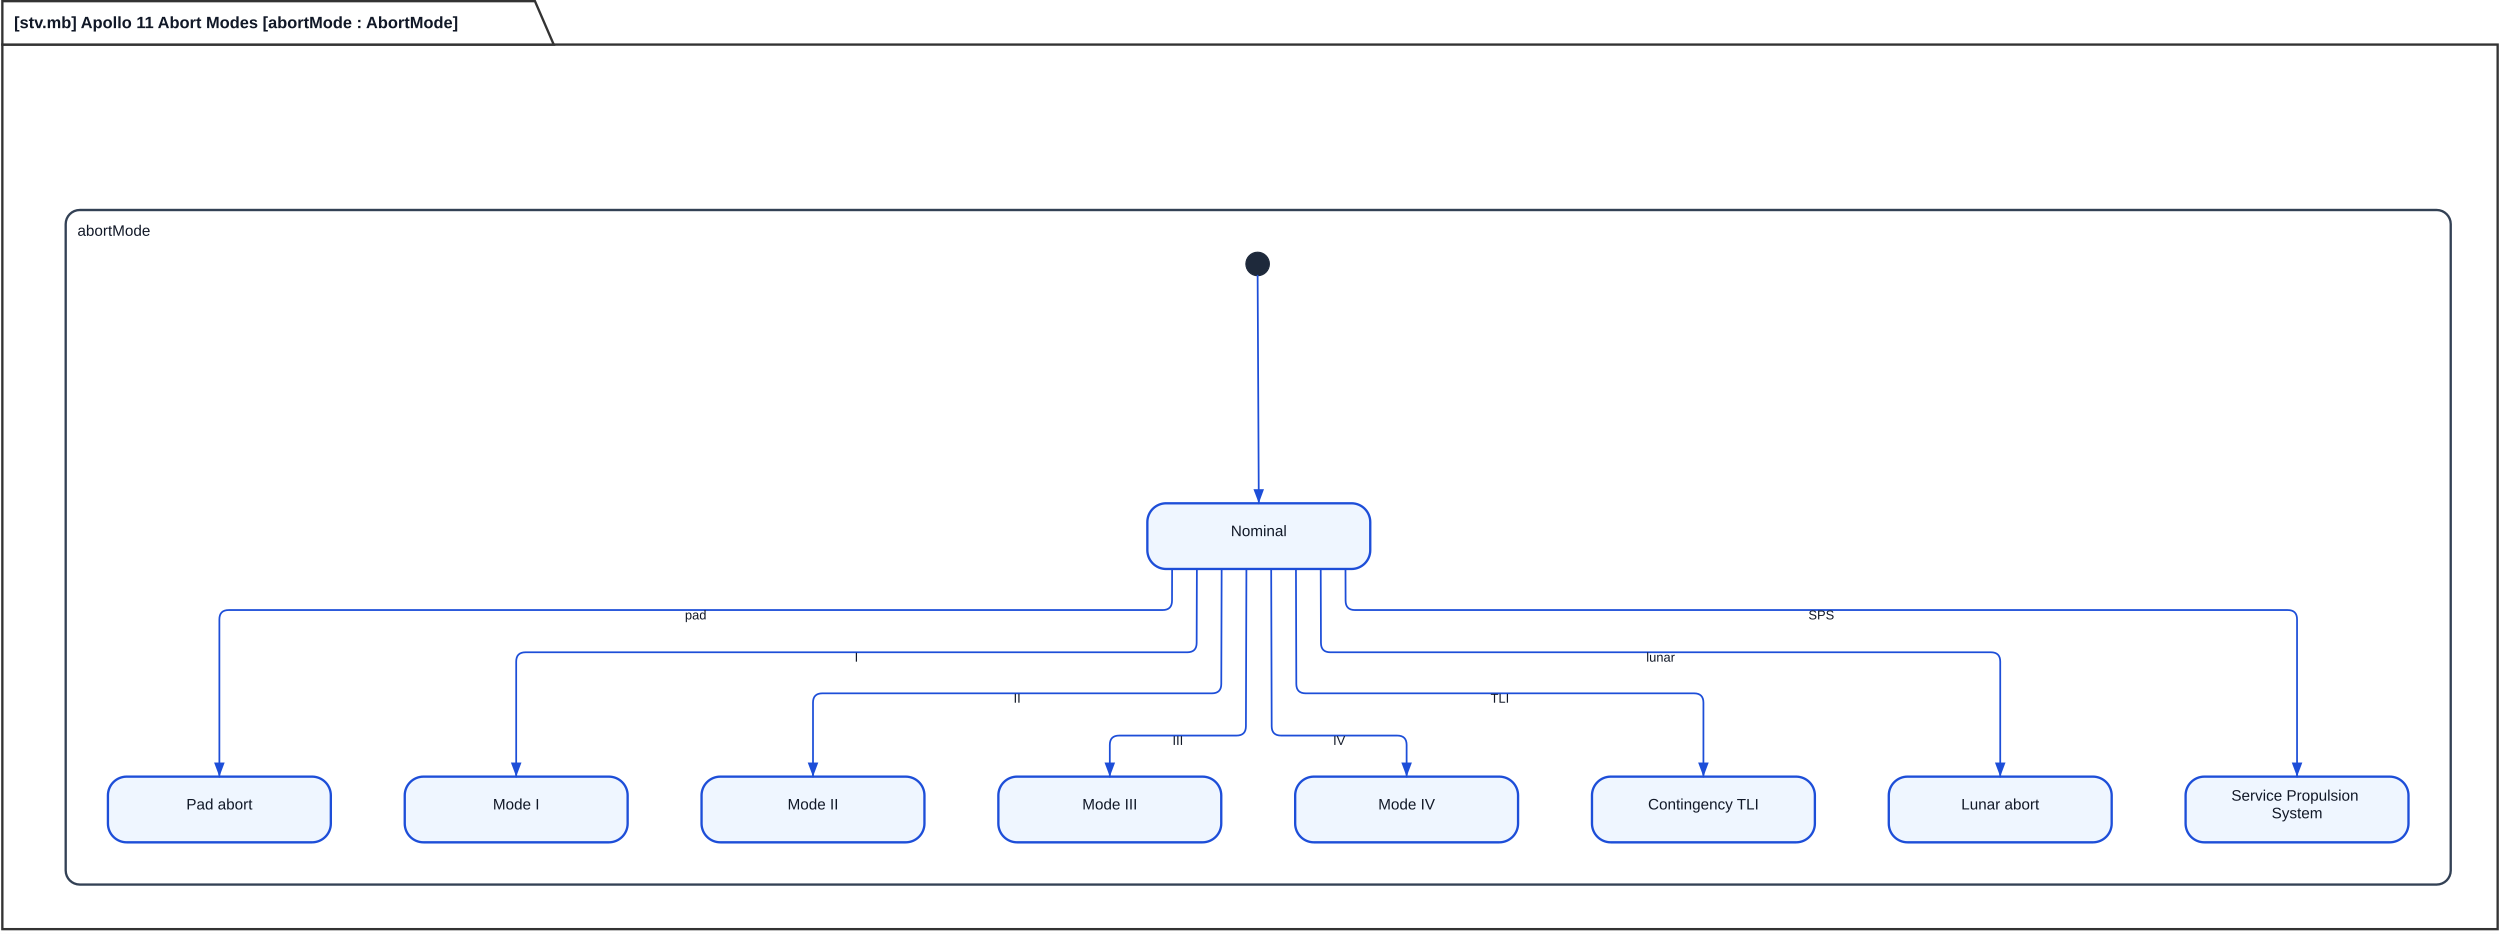
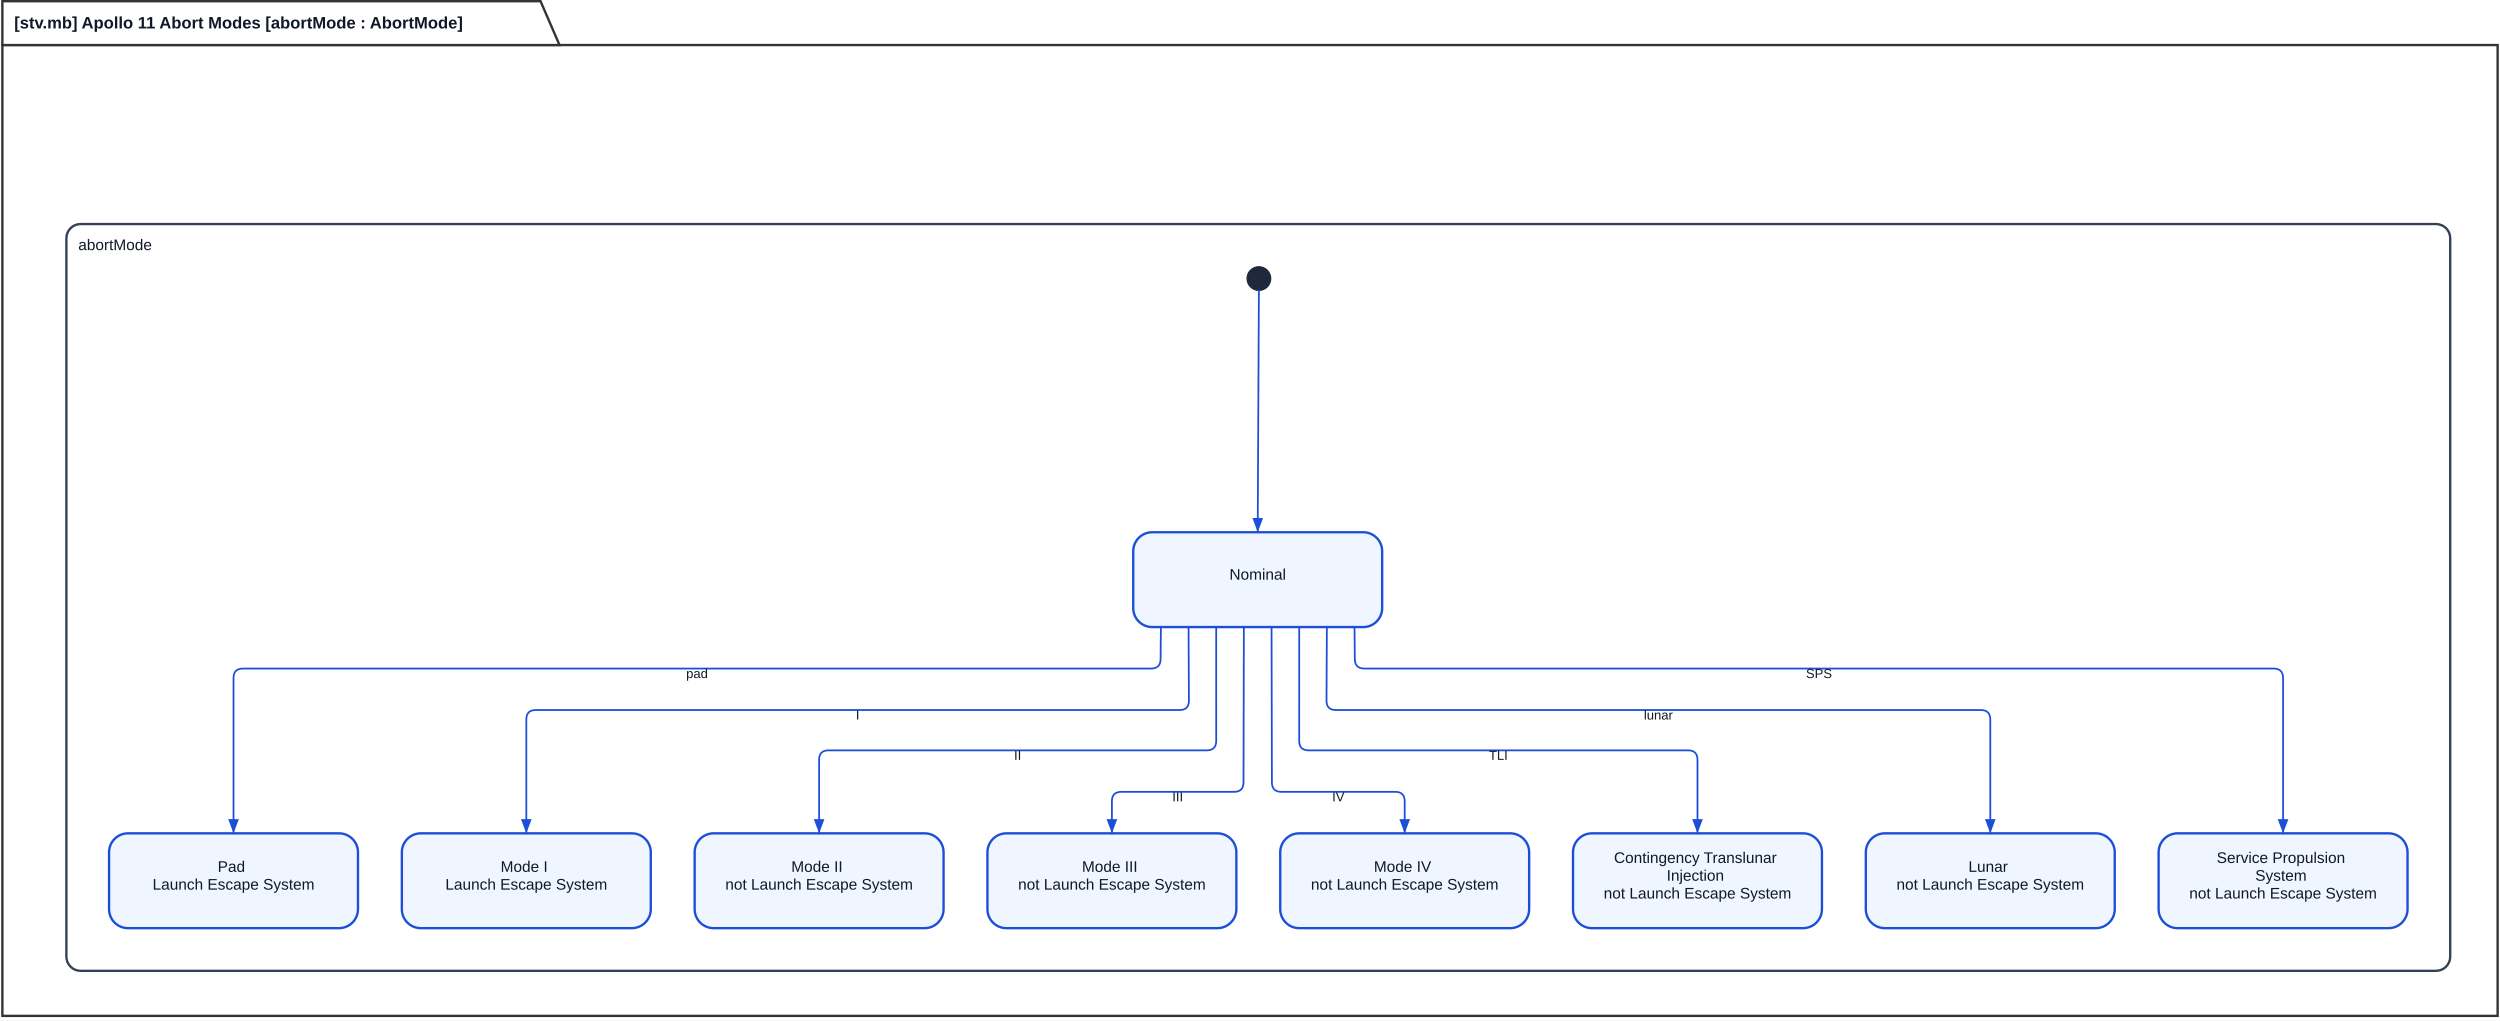
- <svg xmlns="http://www.w3.org/2000/svg" width="2131" height="796" viewBox="0 0 2131 796">
+ <svg xmlns="http://www.w3.org/2000/svg" width="2109" height="861" viewBox="0 0 2109 861">
  <defs>
    <style>text{font-family:Arial,Helvetica,sans-serif;fill:#111827}.label{font-size:13px}.small{font-size:11px}.header{font-size:14px;font-weight:600}</style>
    <marker id="arrow" markerWidth="8" markerHeight="6" refX="8" refY="3" orient="auto">
      <polygon points="0 0,8 3,0 6" fill="#1D4ED8" />
    </marker>
    <marker id="arrow-dark" markerWidth="8" markerHeight="6" refX="8" refY="3" orient="auto">
      <polygon points="0 0,8 3,0 6" fill="#334155" />
    </marker>
    <marker id="composition" markerWidth="12" markerHeight="12" refX="0" refY="6" orient="auto" markerUnits="strokeWidth">
      <polygon points="0 6,6 0,12 6,6 12" fill="#111827" stroke="#111827" />
    </marker>
  </defs>
-   <rect x="0" y="0" width="2131" height="796" fill="#FFFFFF" />
-   <rect x="2" y="38" width="2127" height="754" fill="none" stroke="#333333" stroke-width="2" />
+   <rect x="0" y="0" width="2109" height="861" fill="#FFFFFF" />
+   <rect x="2" y="38" width="2105" height="819" fill="none" stroke="#333333" stroke-width="2" />
  <path d="M 2 1 H 456 L 472 38 H 2 Z" fill="#FFFFFF" stroke="#333333" stroke-width="2" />
  <text class="header" x="12" y="24">[stv.mb] Apollo 11 Abort Modes [abortMode : AbortMode]</text>
-   <rect x="2" y="38" width="2127" height="756" fill="none" stroke="#333333" stroke-width="0" />
+   <rect x="2" y="38" width="2105" height="821" fill="none" stroke="#333333" stroke-width="0" />
  <g transform="translate(2,40)">
-     <rect id="boundary" x="54" y="139" width="2033" height="575" rx="12" fill="#FFFFFF" stroke="#334155" stroke-width="2" />
-     <text class="label" x="64" y="161">abortMode</text>
-     <circle id="initial" cx="1070" cy="185" r="10" fill="#1E293B" stroke="#1E293B" stroke-width="1" />
-     <rect id="nominal" x="976" y="389" width="190" height="56" rx="16" fill="#EFF6FF" stroke="#1D4ED8" stroke-width="2" />
-     <text class="label" text-anchor="middle" x="1071" y="417">Nominal</text>
-     <rect id="pad" x="90" y="622" width="190" height="56" rx="16" fill="#EFF6FF" stroke="#1D4ED8" stroke-width="2" />
-     <text class="label" text-anchor="middle" x="185" y="650">Pad abort</text>
-     <rect id="I" x="343" y="622" width="190" height="56" rx="16" fill="#EFF6FF" stroke="#1D4ED8" stroke-width="2" />
-     <text class="label" text-anchor="middle" x="438" y="650">Mode I</text>
-     <rect id="II" x="596" y="622" width="190" height="56" rx="16" fill="#EFF6FF" stroke="#1D4ED8" stroke-width="2" />
-     <text class="label" text-anchor="middle" x="691" y="650">Mode II</text>
-     <rect id="III" x="849" y="622" width="190" height="56" rx="16" fill="#EFF6FF" stroke="#1D4ED8" stroke-width="2" />
-     <text class="label" text-anchor="middle" x="944" y="650">Mode III</text>
-     <rect id="IV" x="1102" y="622" width="190" height="56" rx="16" fill="#EFF6FF" stroke="#1D4ED8" stroke-width="2" />
-     <text class="label" text-anchor="middle" x="1197" y="650">Mode IV</text>
-     <rect id="contingencyTLI" x="1355" y="622" width="190" height="56" rx="16" fill="#EFF6FF" stroke="#1D4ED8" stroke-width="2" />
-     <text class="label" text-anchor="middle" x="1450" y="650">Contingency TLI</text>
-     <rect id="lunar" x="1608" y="622" width="190" height="56" rx="16" fill="#EFF6FF" stroke="#1D4ED8" stroke-width="2" />
-     <text class="label" text-anchor="middle" x="1703" y="650">Lunar abort</text>
-     <rect id="SPS" x="1861" y="622" width="190" height="56" rx="16" fill="#EFF6FF" stroke="#1D4ED8" stroke-width="2" />
+     <rect id="boundary" x="54" y="149" width="2011" height="630" rx="12" fill="#FFFFFF" stroke="#334155" stroke-width="2" />
+     <text class="label" x="64" y="171">abortMode</text>
+     <circle id="initial" cx="1060" cy="195" r="10" fill="#1E293B" stroke="#1E293B" stroke-width="1" />
+     <rect id="nominal" x="954" y="409" width="210" height="80" rx="16" fill="#EFF6FF" stroke="#1D4ED8" stroke-width="2" />
+     <text class="label" text-anchor="middle" x="1059" y="449">Nominal</text>
+     <rect id="pad" x="90" y="663" width="210" height="80" rx="16" fill="#EFF6FF" stroke="#1D4ED8" stroke-width="2" />
    <text class="label" text-anchor="middle">
-       <tspan x="1956" y="642.5">Service Propulsion</tspan>
-       <tspan x="1956" dy="15">System</tspan>
+       <tspan x="195" y="695.5">Pad</tspan>
+       <tspan x="195" dy="15">Launch Escape System</tspan>
    </text>
-     <path d="M 1070,195 L 1071,389" fill="none" stroke="#1D4ED8" stroke-width="1.5" stroke-linejoin="round" stroke-linecap="round" marker-end="url(#arrow)" />
-     <path d="M 997.109,445 L 997.025,472 Q 997,480 989,480 L 193,480 Q 185,480 185,488 L 185,622" fill="none" stroke="#1D4ED8" stroke-width="1.5" stroke-linejoin="round" stroke-linecap="round" marker-end="url(#arrow)" />
-     <path d="M 1018.22,445 L 1018.02,508 Q 1018,516 1010,516 L 446,516 Q 438,516 438,524 L 438,622" fill="none" stroke="#1D4ED8" stroke-width="1.5" stroke-linejoin="round" stroke-linecap="round" marker-end="url(#arrow)" />
-     <path d="M 1039.33,445 L 1039.02,543 Q 1039,551 1031,551 L 699,551 Q 691,551 691,559 L 691,622" fill="none" stroke="#1D4ED8" stroke-width="1.5" stroke-linejoin="round" stroke-linecap="round" marker-end="url(#arrow)" />
-     <path d="M 1060.44,445 L 1060.02,579 Q 1060,587 1052,587 L 952,587 Q 944,587 944,595 L 944,622" fill="none" stroke="#1D4ED8" stroke-width="1.5" stroke-linejoin="round" stroke-linecap="round" marker-end="url(#arrow)" />
-     <path d="M 1081.56,445 L 1081.98,579 Q 1082,587 1090,587 L 1189,587 Q 1197,587 1197,595 L 1197,622" fill="none" stroke="#1D4ED8" stroke-width="1.5" stroke-linejoin="round" stroke-linecap="round" marker-end="url(#arrow)" />
-     <path d="M 1102.67,445 L 1102.98,543 Q 1103,551 1111,551 L 1442,551 Q 1450,551 1450,559 L 1450,622" fill="none" stroke="#1D4ED8" stroke-width="1.5" stroke-linejoin="round" stroke-linecap="round" marker-end="url(#arrow)" />
-     <path d="M 1123.78,445 L 1123.98,508 Q 1124,516 1132,516 L 1695,516 Q 1703,516 1703,524 L 1703,622" fill="none" stroke="#1D4ED8" stroke-width="1.5" stroke-linejoin="round" stroke-linecap="round" marker-end="url(#arrow)" />
-     <path d="M 1144.89,445 L 1144.98,472 Q 1145,480 1153,480 L 1948,480 Q 1956,480 1956,488 L 1956,622" fill="none" stroke="#1D4ED8" stroke-width="1.5" stroke-linejoin="round" stroke-linecap="round" marker-end="url(#arrow)" />
-     <text class="small" text-anchor="middle" x="591" y="488">pad</text>
-     <text class="small" text-anchor="middle" x="728" y="524">I</text>
-     <text class="small" text-anchor="middle" x="865" y="559">II</text>
-     <text class="small" text-anchor="middle" x="1002" y="595">III</text>
-     <text class="small" text-anchor="middle" x="1139.5" y="595">IV</text>
-     <text class="small" text-anchor="middle" x="1276.5" y="559">TLI</text>
-     <text class="small" text-anchor="middle" x="1413.5" y="524">lunar</text>
-     <text class="small" text-anchor="middle" x="1550.5" y="488">SPS</text>
+     <rect id="I" x="337" y="663" width="210" height="80" rx="16" fill="#EFF6FF" stroke="#1D4ED8" stroke-width="2" />
+     <text class="label" text-anchor="middle">
+       <tspan x="442" y="695.5">Mode I</tspan>
+       <tspan x="442" dy="15">Launch Escape System</tspan>
+     </text>
+     <rect id="II" x="584" y="663" width="210" height="80" rx="16" fill="#EFF6FF" stroke="#1D4ED8" stroke-width="2" />
+     <text class="label" text-anchor="middle">
+       <tspan x="689" y="695.5">Mode II</tspan>
+       <tspan x="689" dy="15">not Launch Escape System</tspan>
+     </text>
+     <rect id="III" x="831" y="663" width="210" height="80" rx="16" fill="#EFF6FF" stroke="#1D4ED8" stroke-width="2" />
+     <text class="label" text-anchor="middle">
+       <tspan x="936" y="695.5">Mode III</tspan>
+       <tspan x="936" dy="15">not Launch Escape System</tspan>
+     </text>
+     <rect id="IV" x="1078" y="663" width="210" height="80" rx="16" fill="#EFF6FF" stroke="#1D4ED8" stroke-width="2" />
+     <text class="label" text-anchor="middle">
+       <tspan x="1183" y="695.5">Mode IV</tspan>
+       <tspan x="1183" dy="15">not Launch Escape System</tspan>
+     </text>
+     <rect id="contingencyTLI" x="1325" y="663" width="210" height="80" rx="16" fill="#EFF6FF" stroke="#1D4ED8" stroke-width="2" />
+     <text class="label" text-anchor="middle">
+       <tspan x="1430" y="688">Contingency Translunar</tspan>
+       <tspan x="1430" dy="15">Injection</tspan>
+       <tspan x="1430" dy="15">not Launch Escape System</tspan>
+     </text>
+     <rect id="lunar" x="1572" y="663" width="210" height="80" rx="16" fill="#EFF6FF" stroke="#1D4ED8" stroke-width="2" />
+     <text class="label" text-anchor="middle">
+       <tspan x="1677" y="695.5">Lunar</tspan>
+       <tspan x="1677" dy="15">not Launch Escape System</tspan>
+     </text>
+     <rect id="SPS" x="1819" y="663" width="210" height="80" rx="16" fill="#EFF6FF" stroke="#1D4ED8" stroke-width="2" />
+     <text class="label" text-anchor="middle">
+       <tspan x="1924" y="688">Service Propulsion</tspan>
+       <tspan x="1924" dy="15">System</tspan>
+       <tspan x="1924" dy="15">not Launch Escape System</tspan>
+     </text>
+     <path d="M 1060,205 L 1059,409" fill="none" stroke="#1D4ED8" stroke-width="1.5" stroke-linejoin="round" stroke-linecap="round" marker-end="url(#arrow)" />
+     <path d="M 977.331,489 L 977.076,516 Q 977,524 969,524 L 203,524 Q 195,524 195,532 L 195,663" fill="none" stroke="#1D4ED8" stroke-width="1.5" stroke-linejoin="round" stroke-linecap="round" marker-end="url(#arrow)" />
+     <path d="M 1000.66,489 L 1000.96,551 Q 1001,559 993,559 L 450,559 Q 442,559 442,567 L 442,663" fill="none" stroke="#1D4ED8" stroke-width="1.5" stroke-linejoin="round" stroke-linecap="round" marker-end="url(#arrow)" />
+     <path d="M 1023.99,489 L 1024,585 Q 1024,593 1016,593 L 697,593 Q 689,593 689,601 L 689,663" fill="none" stroke="#1D4ED8" stroke-width="1.5" stroke-linejoin="round" stroke-linecap="round" marker-end="url(#arrow)" />
+     <path d="M 1047.32,489 L 1047.02,620 Q 1047,628 1039,628 L 944,628 Q 936,628 936,636 L 936,663" fill="none" stroke="#1D4ED8" stroke-width="1.5" stroke-linejoin="round" stroke-linecap="round" marker-end="url(#arrow)" />
+     <path d="M 1070.68,489 L 1070.98,620 Q 1071,628 1079,628 L 1175,628 Q 1183,628 1183,636 L 1183,663" fill="none" stroke="#1D4ED8" stroke-width="1.5" stroke-linejoin="round" stroke-linecap="round" marker-end="url(#arrow)" />
+     <path d="M 1094.01,489 L 1094,585 Q 1094,593 1102,593 L 1422,593 Q 1430,593 1430,601 L 1430,663" fill="none" stroke="#1D4ED8" stroke-width="1.5" stroke-linejoin="round" stroke-linecap="round" marker-end="url(#arrow)" />
+     <path d="M 1117.34,489 L 1117.04,551 Q 1117,559 1125,559 L 1669,559 Q 1677,559 1677,567 L 1677,663" fill="none" stroke="#1D4ED8" stroke-width="1.5" stroke-linejoin="round" stroke-linecap="round" marker-end="url(#arrow)" />
+     <path d="M 1140.67,489 L 1140.92,516 Q 1141,524 1149,524 L 1916,524 Q 1924,524 1924,532 L 1924,663" fill="none" stroke="#1D4ED8" stroke-width="1.5" stroke-linejoin="round" stroke-linecap="round" marker-end="url(#arrow)" />
+     <text class="small" text-anchor="middle" x="586" y="532">pad</text>
+     <text class="small" text-anchor="middle" x="721.5" y="567">I</text>
+     <text class="small" text-anchor="middle" x="856.5" y="601">II</text>
+     <text class="small" text-anchor="middle" x="991.5" y="636">III</text>
+     <text class="small" text-anchor="middle" x="1127" y="636">IV</text>
+     <text class="small" text-anchor="middle" x="1262" y="601">TLI</text>
+     <text class="small" text-anchor="middle" x="1397" y="567">lunar</text>
+     <text class="small" text-anchor="middle" x="1532.5" y="532">SPS</text>
  </g>
</svg>
